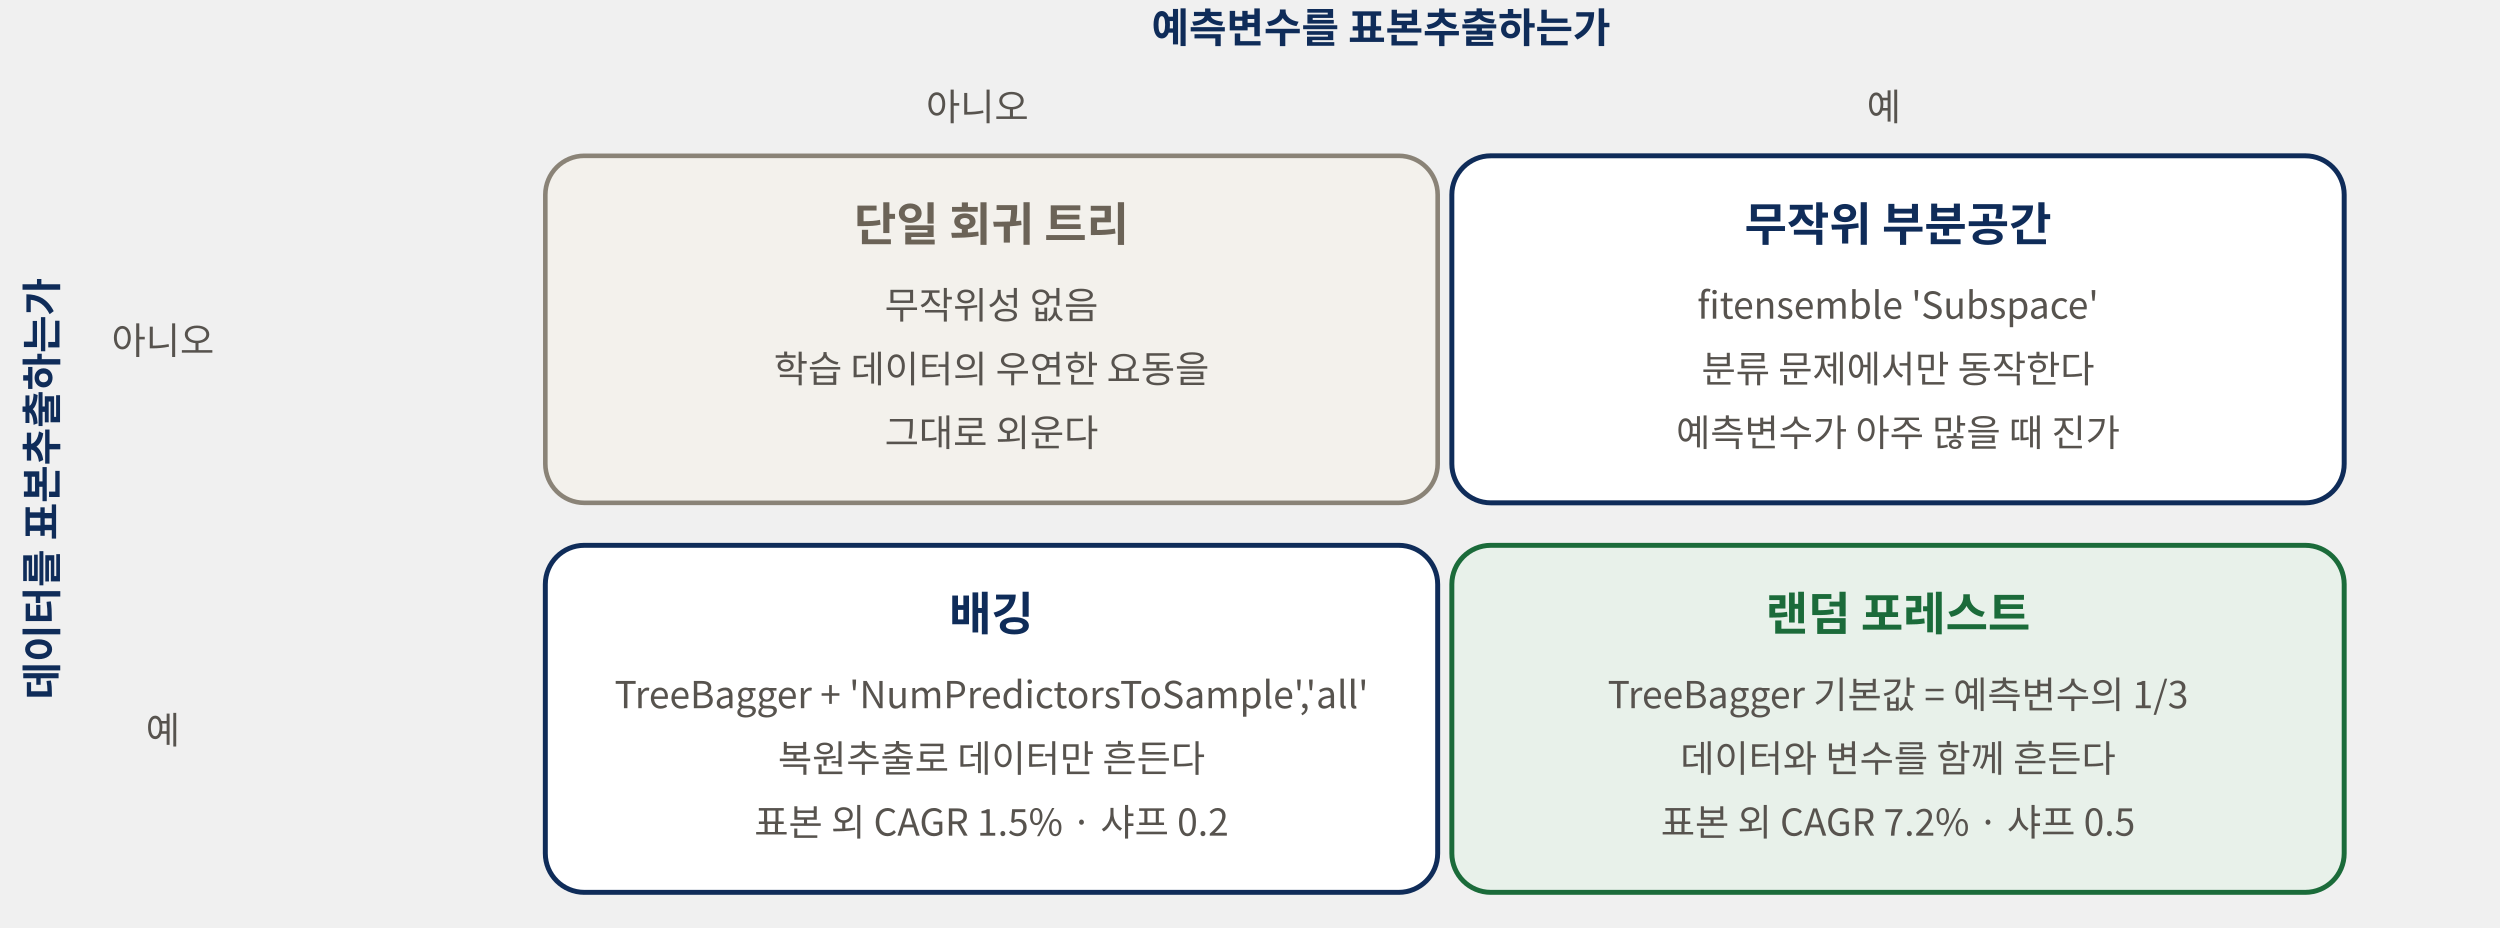
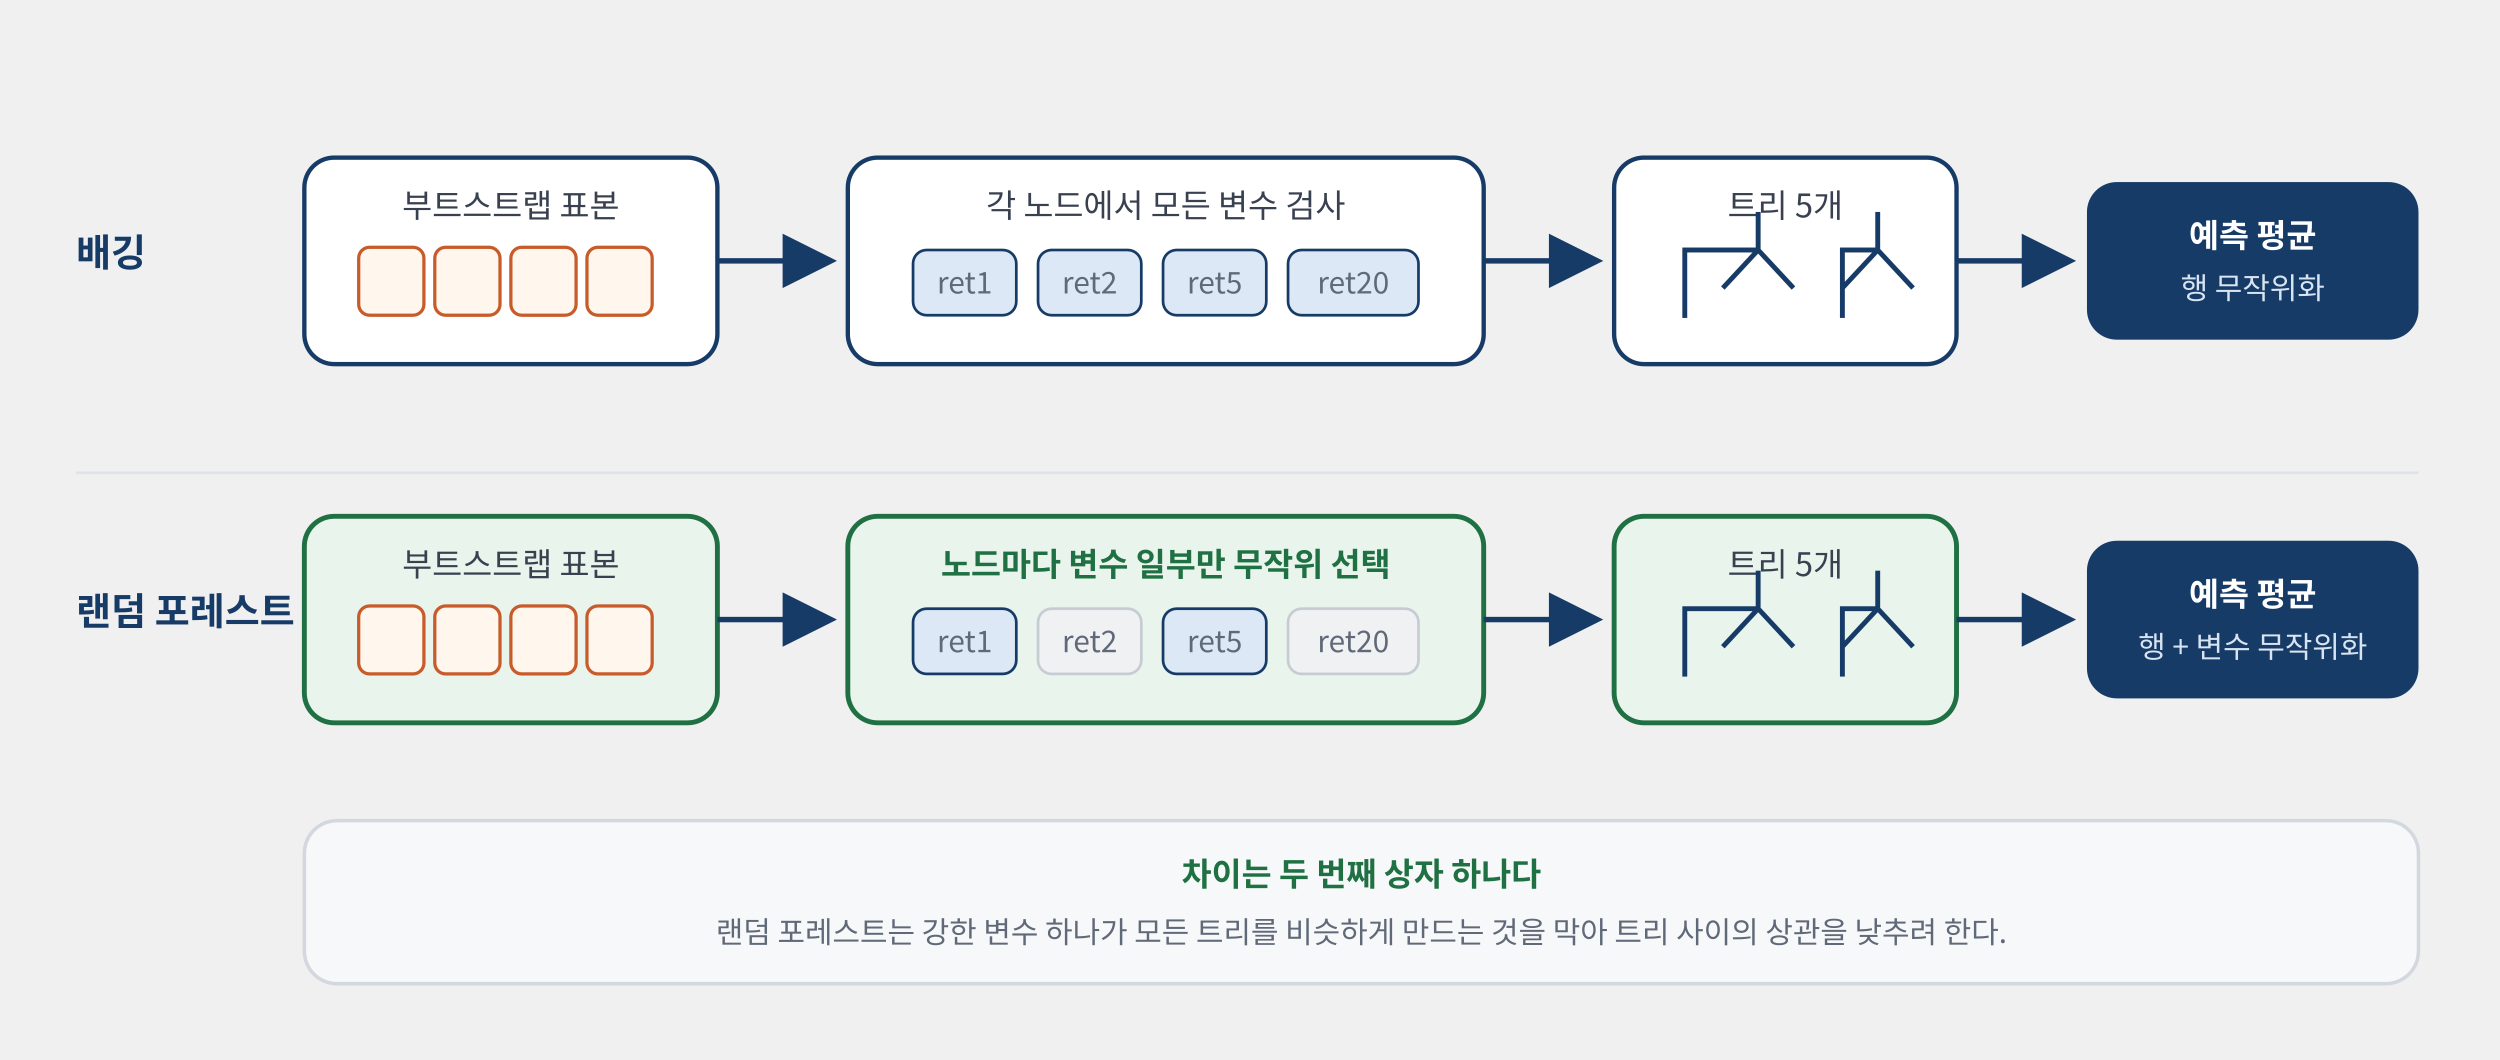
- <svg xmlns="http://www.w3.org/2000/svg" viewBox="14 12 706 262" font-family="Noto Sans CJK KR,Apple SD Gothic Neo,Malgun Gothic,Noto Sans KR,NanumGothic,Inter,system-ui,sans-serif" role="img">
+ <svg xmlns="http://www.w3.org/2000/svg" viewBox="0 0 920 390" role="img" aria-labelledby="title desc" font-family="Noto Sans CJK KR,Apple SD Gothic Neo,Malgun Gothic,Noto Sans KR,NanumGothic,Inter,system-ui,sans-serif">
  <defs>
-     <marker id="ah" markerWidth="9" markerHeight="9" refX="7" refY="3" orient="auto">
-       <path d="M0,0 L7,3 L0,6 Z" fill="#0F2C59" />
-     </marker>
-     <marker id="ahr" markerWidth="9" markerHeight="9" refX="7" refY="3" orient="auto">
-       <path d="M0,0 L7,3 L0,6 Z" fill="#A3341F" />
-     </marker>
-     <marker id="ahg" markerWidth="9" markerHeight="9" refX="7" refY="3" orient="auto">
-       <path d="M0,0 L7,3 L0,6 Z" fill="#1B6B3A" />
+     <marker id="arrow" markerWidth="10" markerHeight="10" refX="8" refY="5" orient="auto">
+       <path d="M0 0L10 5L0 10Z" fill="#173b67" />
    </marker>
    <style>
-       .t{fill:#0F0F10;font-size:13px;font-weight:700;text-anchor:middle}
-       .tl{fill:#0F0F10;font-size:12.5px;font-weight:700;text-anchor:start}
-       .s{fill:#57534E;font-size:10.5px;text-anchor:middle}
-       .sl{fill:#57534E;font-size:10.5px;text-anchor:start}
-       .sr{fill:#57534E;font-size:10.5px;text-anchor:end}
-       .lab{fill:#0F2C59;font-size:11.5px;font-weight:700;text-anchor:middle}
-       .labl{fill:#0F2C59;font-size:11.5px;font-weight:700;text-anchor:start}
-       .box{fill:#fff;stroke:#0F2C59;stroke-width:1.4}
-       .key{fill:#0F2C59;stroke:#0F2C59}
-       .tk{fill:#fff;font-size:13px;font-weight:700;text-anchor:middle}
-       .sk{fill:#C7D2E6;font-size:10.5px;text-anchor:middle}
-       .good{fill:#E8F1EA;stroke:#1B6B3A;stroke-width:1.4}
-       .goodt{fill:#1B6B3A;font-size:11px;font-weight:700;text-anchor:middle}
-       .warn{fill:#FBEFEA;stroke:#A3341F;stroke-width:1.4}
-       .warnt{fill:#A3341F;font-size:11px;font-weight:700;text-anchor:middle}
-       .muted{fill:#F3F1EC;stroke:#8A8377;stroke-width:1.3}
-       .mutedt{fill:#6B6357;font-size:10.5px;font-weight:700;text-anchor:middle}
-       .a{stroke:#0F2C59;stroke-width:1.4;fill:none;marker-end:url(#ah)}
-       .ar{stroke:#A3341F;stroke-width:1.4;fill:none;marker-end:url(#ahr)}
-       .ag{stroke:#1B6B3A;stroke-width:1.4;fill:none;marker-end:url(#ahg)}
-       .plain{stroke:#0F2C59;stroke-width:1.3;fill:none}
-       .axis{stroke:#8A8377;stroke-width:1.1;fill:none}
-       .grid{stroke:#E7E5E4;stroke-width:1;fill:none}
-       .ln{stroke:#0F2C59;stroke-width:2.2;fill:none;stroke-linejoin:round;stroke-linecap:round}
-       .lnr{stroke:#A3341F;stroke-width:2.2;fill:none;stroke-linejoin:round;stroke-linecap:round}
-       .lng{stroke:#1B6B3A;stroke-width:2.2;fill:none;stroke-linejoin:round;stroke-linecap:round}
-       .lnthin{stroke:#9AA9C4;stroke-width:1.1;fill:none;stroke-linejoin:round}
-       .dash{stroke:#8A8377;stroke-width:1.2;fill:none;stroke-dasharray:5 4}
-       .band{fill:#0F2C59;opacity:.07}
-       .bandr{fill:#A3341F;opacity:.09}
-       .edge{fill:none;stroke:#0F2C59;stroke-width:1.3}
-       .halo{paint-order:stroke fill;stroke:#FAFAF9;stroke-width:3.5px;stroke-linejoin:round}
-     </style>
+     .head{fill:#101828;font-size:16px;font-weight:700}.lane{fill:#173b67;font-size:14px;font-weight:700}.box{fill:#fff;stroke:#173b67;stroke-width:1.6}.rf{fill:#e8f4ec;stroke:#1f7042;stroke-width:1.8}.small{fill:#606978;font-size:11px}.body{fill:#394150;font-size:12px}.green{fill:#1f7042;font-size:12px;font-weight:700}.arrow{fill:none;stroke:#173b67;stroke-width:2;marker-end:url(#arrow)}.feature{fill:#dce8f5;stroke:#173b67;stroke-width:1}.off{fill:#f0f1f3;stroke:#c7ccd3;stroke-width:1}.sample{fill:#fff7ed;stroke:#c85b2a;stroke-width:1.2}.tree{fill:none;stroke:#173b67;stroke-width:1.8}.avg{fill:#173b67}.white{fill:#fff;font-size:12px;font-weight:700}
+   </style>
  </defs>
-   <text class="lab" x="404" y="24">예측변수를 표본추출하는가</text>
-   <text class="lab" x="30" y="150" transform="rotate(-90 30 150)">데이터를 표본추출하는가</text>
-   <text class="s" x="290" y="46">아니오</text>
-   <text class="s" x="546" y="46">예</text>
-   <text class="s" x="60" y="112">아니오</text>
-   <text class="s" x="60" y="222">예</text>
-   <rect class="muted" x="168" y="56" width="252" height="98" rx="11" />
-   <text class="mutedt" x="294" y="80" style="font-size:13px">단일 회귀 트리</text>
-   <text class="s" x="294" y="102">무작위성 없음</text>
-   <text class="s" x="294" y="120">학습 데이터의 우연한 요동을</text>
-   <text class="s" x="294" y="138">그대로 외운다</text>
-   <rect class="box" x="424" y="56" width="252" height="98" rx="11" />
-   <text class="lab" x="550" y="80" style="font-size:13px">무작위 부분공간</text>
-   <text class="s" x="550" y="102">fitensemble 'Subspace'</text>
-   <text class="s" x="550" y="120">분류 문제에서만 동작한다</text>
-   <text class="s" x="550" y="138">예측변수가 아주 많을 때 진가</text>
-   <rect class="box" x="168" y="166" width="252" height="98" rx="11" />
-   <text class="lab" x="294" y="190" style="font-size:13px">배깅</text>
-   <text class="s" x="294" y="212">TreeBagger + 'NumPredictorsToSample','all'</text>
-   <text class="s" x="294" y="230">복원추출로 데이터만 흔든다</text>
-   <text class="s" x="294" y="248">표본 외 CAGR 1.5% · 샤프 0.2</text>
-   <rect class="good" x="424" y="166" width="252" height="98" rx="11" />
-   <text class="goodt" x="550" y="190" style="font-size:13px">랜덤 포레스트</text>
-   <text class="s" x="550" y="212">TreeBagger 기본값 = 예측변수의 1/3</text>
-   <text class="s" x="550" y="230">데이터와 변수를 함께 흔든다</text>
-   <text class="s" x="550" y="248">표본 외 CAGR 7.2% · 샤프 0.5</text>
+   <text x="28" y="98" class="lane">배깅</text>
+   <rect x="112" y="58" width="152" height="76" rx="11" class="box" />
+   <text x="188" y="80" text-anchor="middle" class="body">부트스트랩 표본</text>
+   <rect x="132" y="91" width="24" height="25" rx="4" class="sample" />
+   <rect x="160" y="91" width="24" height="25" rx="4" class="sample" />
+   <rect x="188" y="91" width="24" height="25" rx="4" class="sample" />
+   <rect x="216" y="91" width="24" height="25" rx="4" class="sample" />
+   <path d="M264 96H304" class="arrow" />
+   <rect x="312" y="58" width="234" height="76" rx="11" class="box" />
+   <text x="429" y="80" text-anchor="middle" class="body">각 노드에서 모든 변수 검사</text>
+   <rect x="336" y="92" width="38" height="24" rx="5" class="feature" />
+   <text x="355" y="108" text-anchor="middle" class="small">ret1</text>
+   <rect x="382" y="92" width="38" height="24" rx="5" class="feature" />
+   <text x="401" y="108" text-anchor="middle" class="small">ret2</text>
+   <rect x="428" y="92" width="38" height="24" rx="5" class="feature" />
+   <text x="447" y="108" text-anchor="middle" class="small">ret5</text>
+   <rect x="474" y="92" width="48" height="24" rx="5" class="feature" />
+   <text x="498" y="108" text-anchor="middle" class="small">ret20</text>
+   <path d="M546 96H586" class="arrow" />
+   <rect x="594" y="58" width="126" height="76" rx="11" class="box" />
+   <text x="657" y="80" text-anchor="middle" class="body">트리 5개</text>
+   <path d="M620 117V92H647M647 92V78M647 92L634 106M647 92L660 106M678 117V92H691M691 92V78M691 92L678 106M691 92L704 106" class="tree" />
+   <path d="M720 96H760" class="arrow" />
+   <rect x="768" y="67" width="122" height="58" rx="11" class="avg" />
+   <text x="829" y="91" text-anchor="middle" class="white">예측 평균</text>
+   <text x="829" y="110" text-anchor="middle" fill="#d8e4f2" font-size="11">행 무작위화</text>
+   <line x1="28" y1="174" x2="890" y2="174" stroke="#dfe3e8" />
+   <text x="28" y="230" class="lane">랜덤 포레스트</text>
+   <rect x="112" y="190" width="152" height="76" rx="11" class="rf" />
+   <text x="188" y="212" text-anchor="middle" class="body">부트스트랩 표본</text>
+   <rect x="132" y="223" width="24" height="25" rx="4" class="sample" />
+   <rect x="160" y="223" width="24" height="25" rx="4" class="sample" />
+   <rect x="188" y="223" width="24" height="25" rx="4" class="sample" />
+   <rect x="216" y="223" width="24" height="25" rx="4" class="sample" />
+   <path d="M264 228H304" class="arrow" />
+   <rect x="312" y="190" width="234" height="76" rx="11" class="rf" />
+   <text x="429" y="212" text-anchor="middle" class="green">노드마다 변수 일부만 무작위 선택</text>
+   <rect x="336" y="224" width="38" height="24" rx="5" class="feature" />
+   <text x="355" y="240" text-anchor="middle" class="small">ret1</text>
+   <rect x="382" y="224" width="38" height="24" rx="5" class="off" />
+   <text x="401" y="240" text-anchor="middle" class="small">ret2</text>
+   <rect x="428" y="224" width="38" height="24" rx="5" class="feature" />
+   <text x="447" y="240" text-anchor="middle" class="small">ret5</text>
+   <rect x="474" y="224" width="48" height="24" rx="5" class="off" />
+   <text x="498" y="240" text-anchor="middle" class="small">ret20</text>
+   <path d="M546 228H586" class="arrow" />
+   <rect x="594" y="190" width="126" height="76" rx="11" class="rf" />
+   <text x="657" y="212" text-anchor="middle" class="body">트리 5개</text>
+   <path d="M620 249V224H647M647 224V210M647 224L634 238M647 224L660 238M678 249V224H691M691 224V210M691 224L678 238M691 224L704 238" class="tree" />
+   <path d="M720 228H760" class="arrow" />
+   <rect x="768" y="199" width="122" height="58" rx="11" class="avg" />
+   <text x="829" y="223" text-anchor="middle" class="white">예측 평균</text>
+   <text x="829" y="242" text-anchor="middle" fill="#d8e4f2" font-size="11">행 + 변수 무작위화</text>
+   <rect x="112" y="302" width="778" height="60" rx="12" fill="#f7f8fa" stroke="#d3d7de" stroke-width="1.3" />
+   <text x="501" y="326" text-anchor="middle" class="green">차이는 두 번째 상자 하나다</text>
+   <text x="501" y="347" text-anchor="middle" class="small">랜덤 포레스트는 강한 변수 하나가 모든 트리를 비슷하게 만드는 것을 막아 트리 사이의 상관을 낮추려 한다.</text>
</svg>
